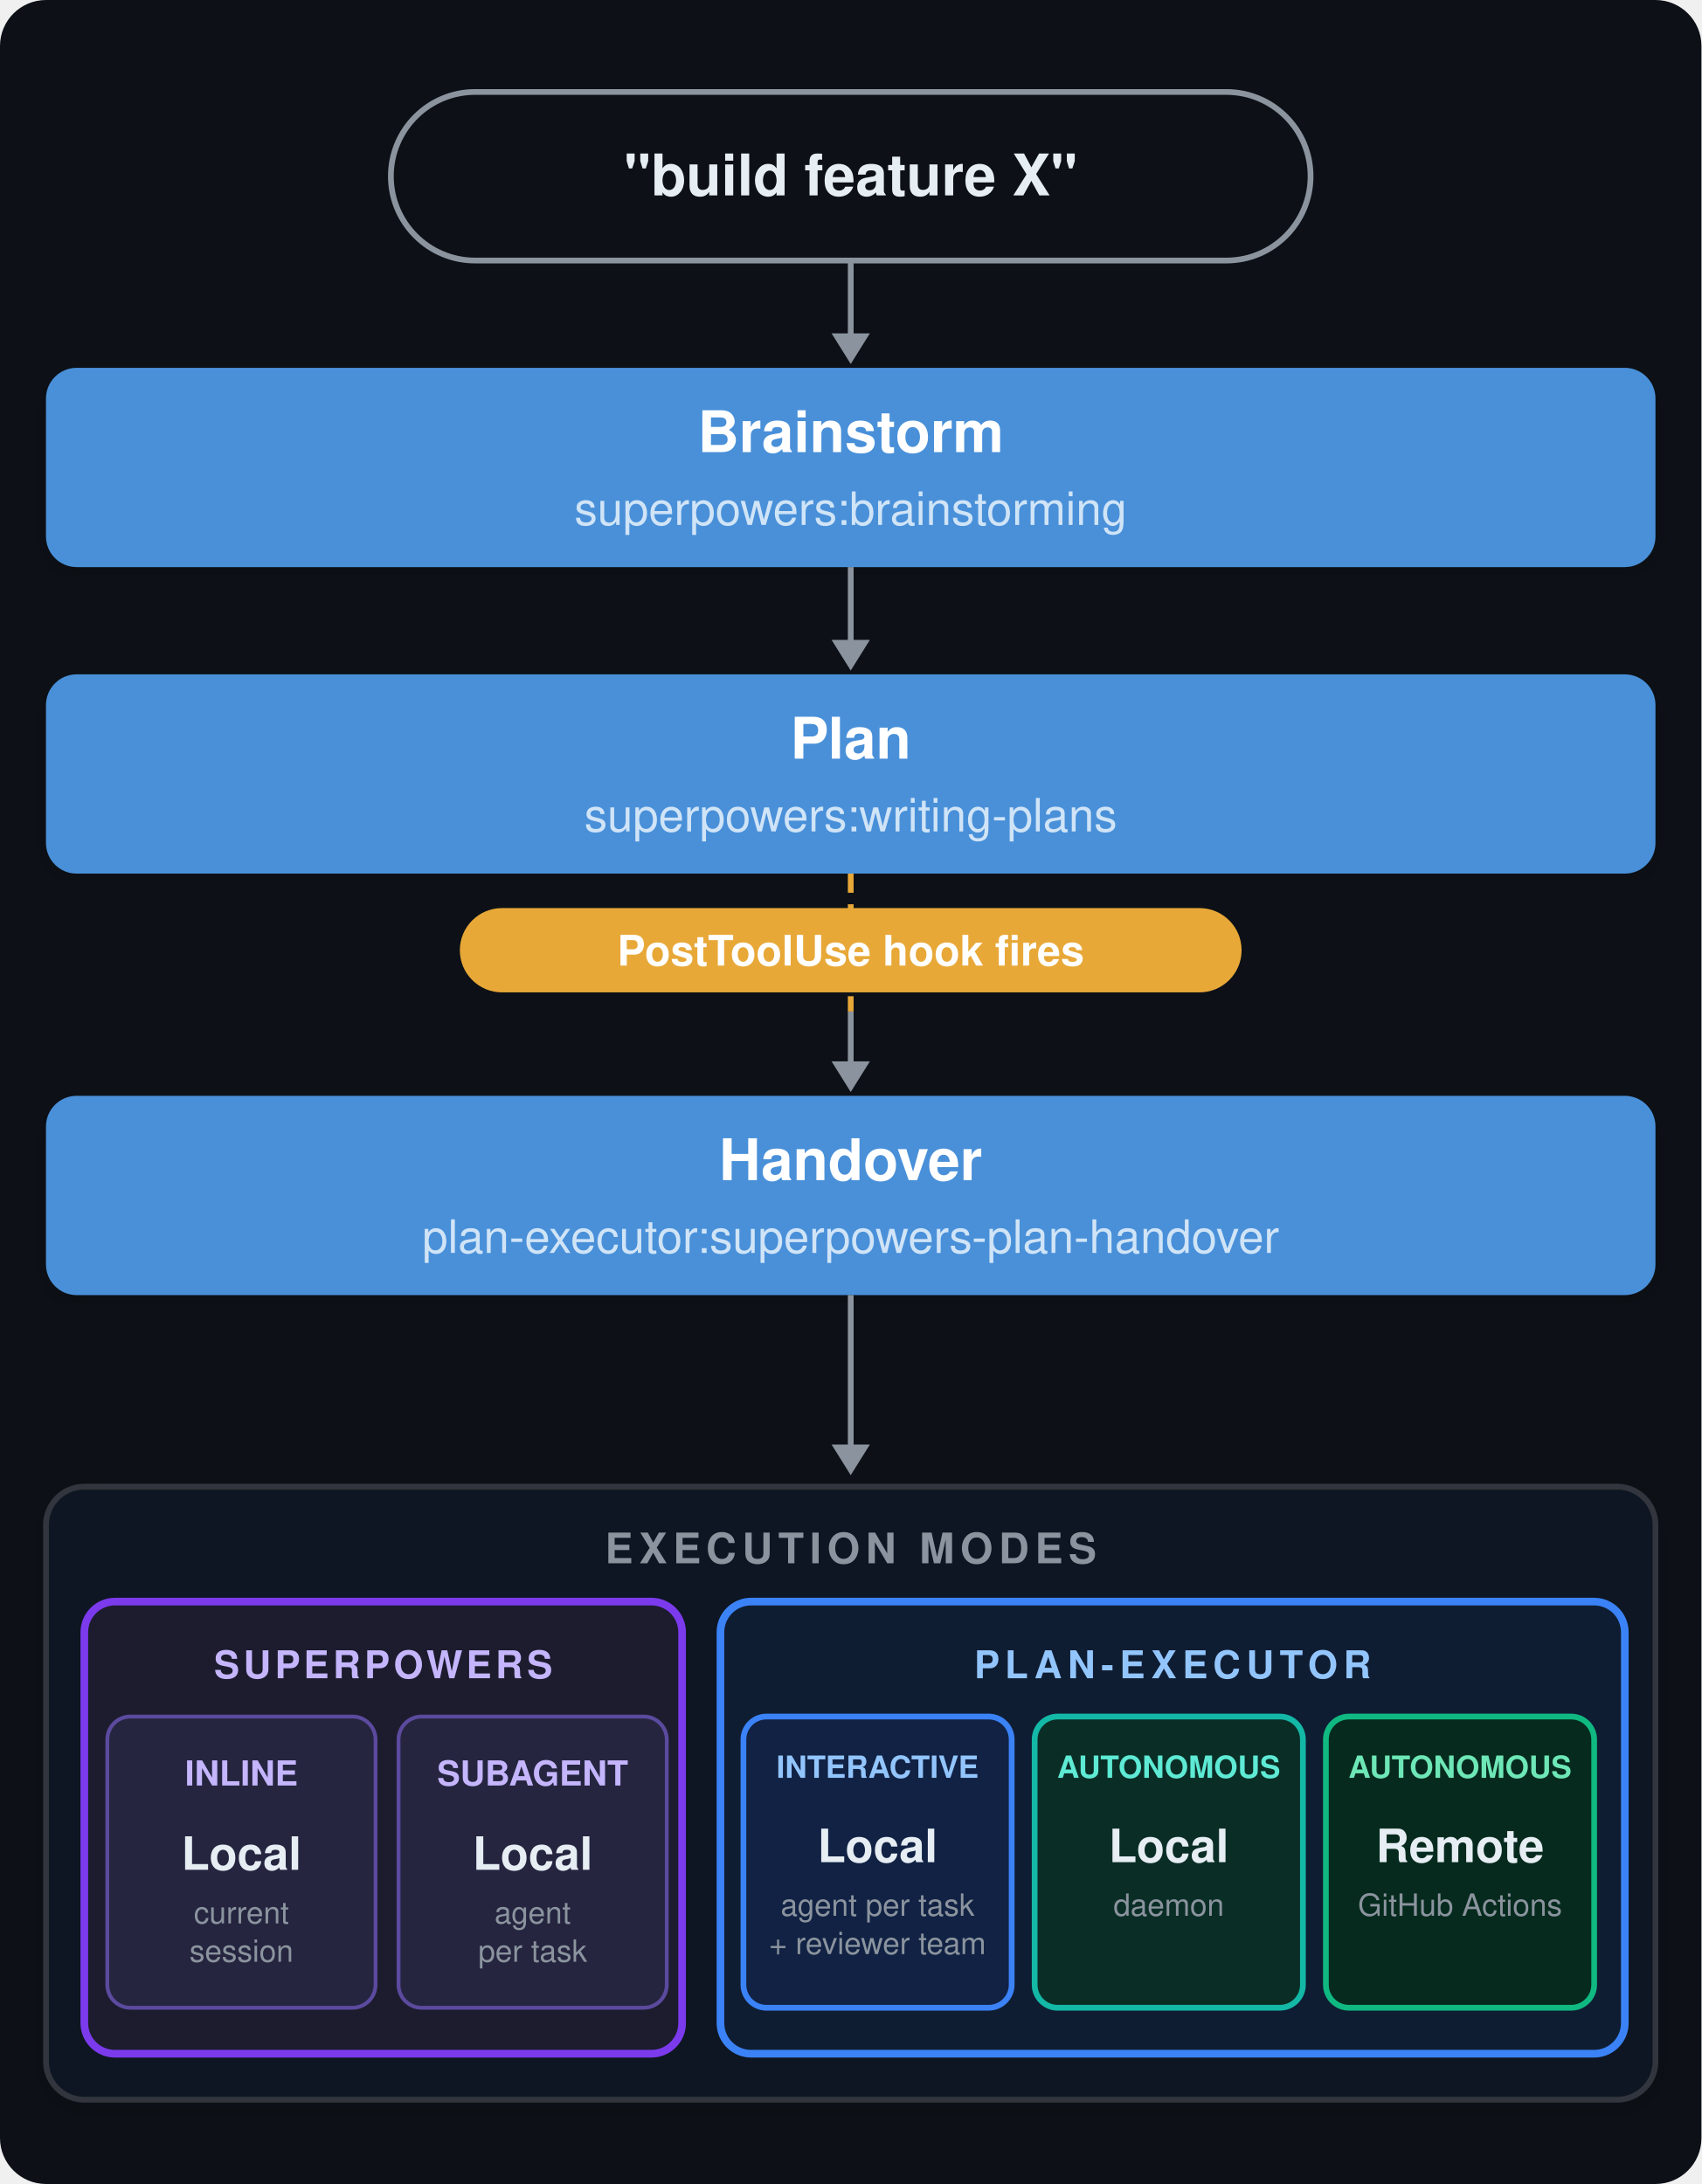
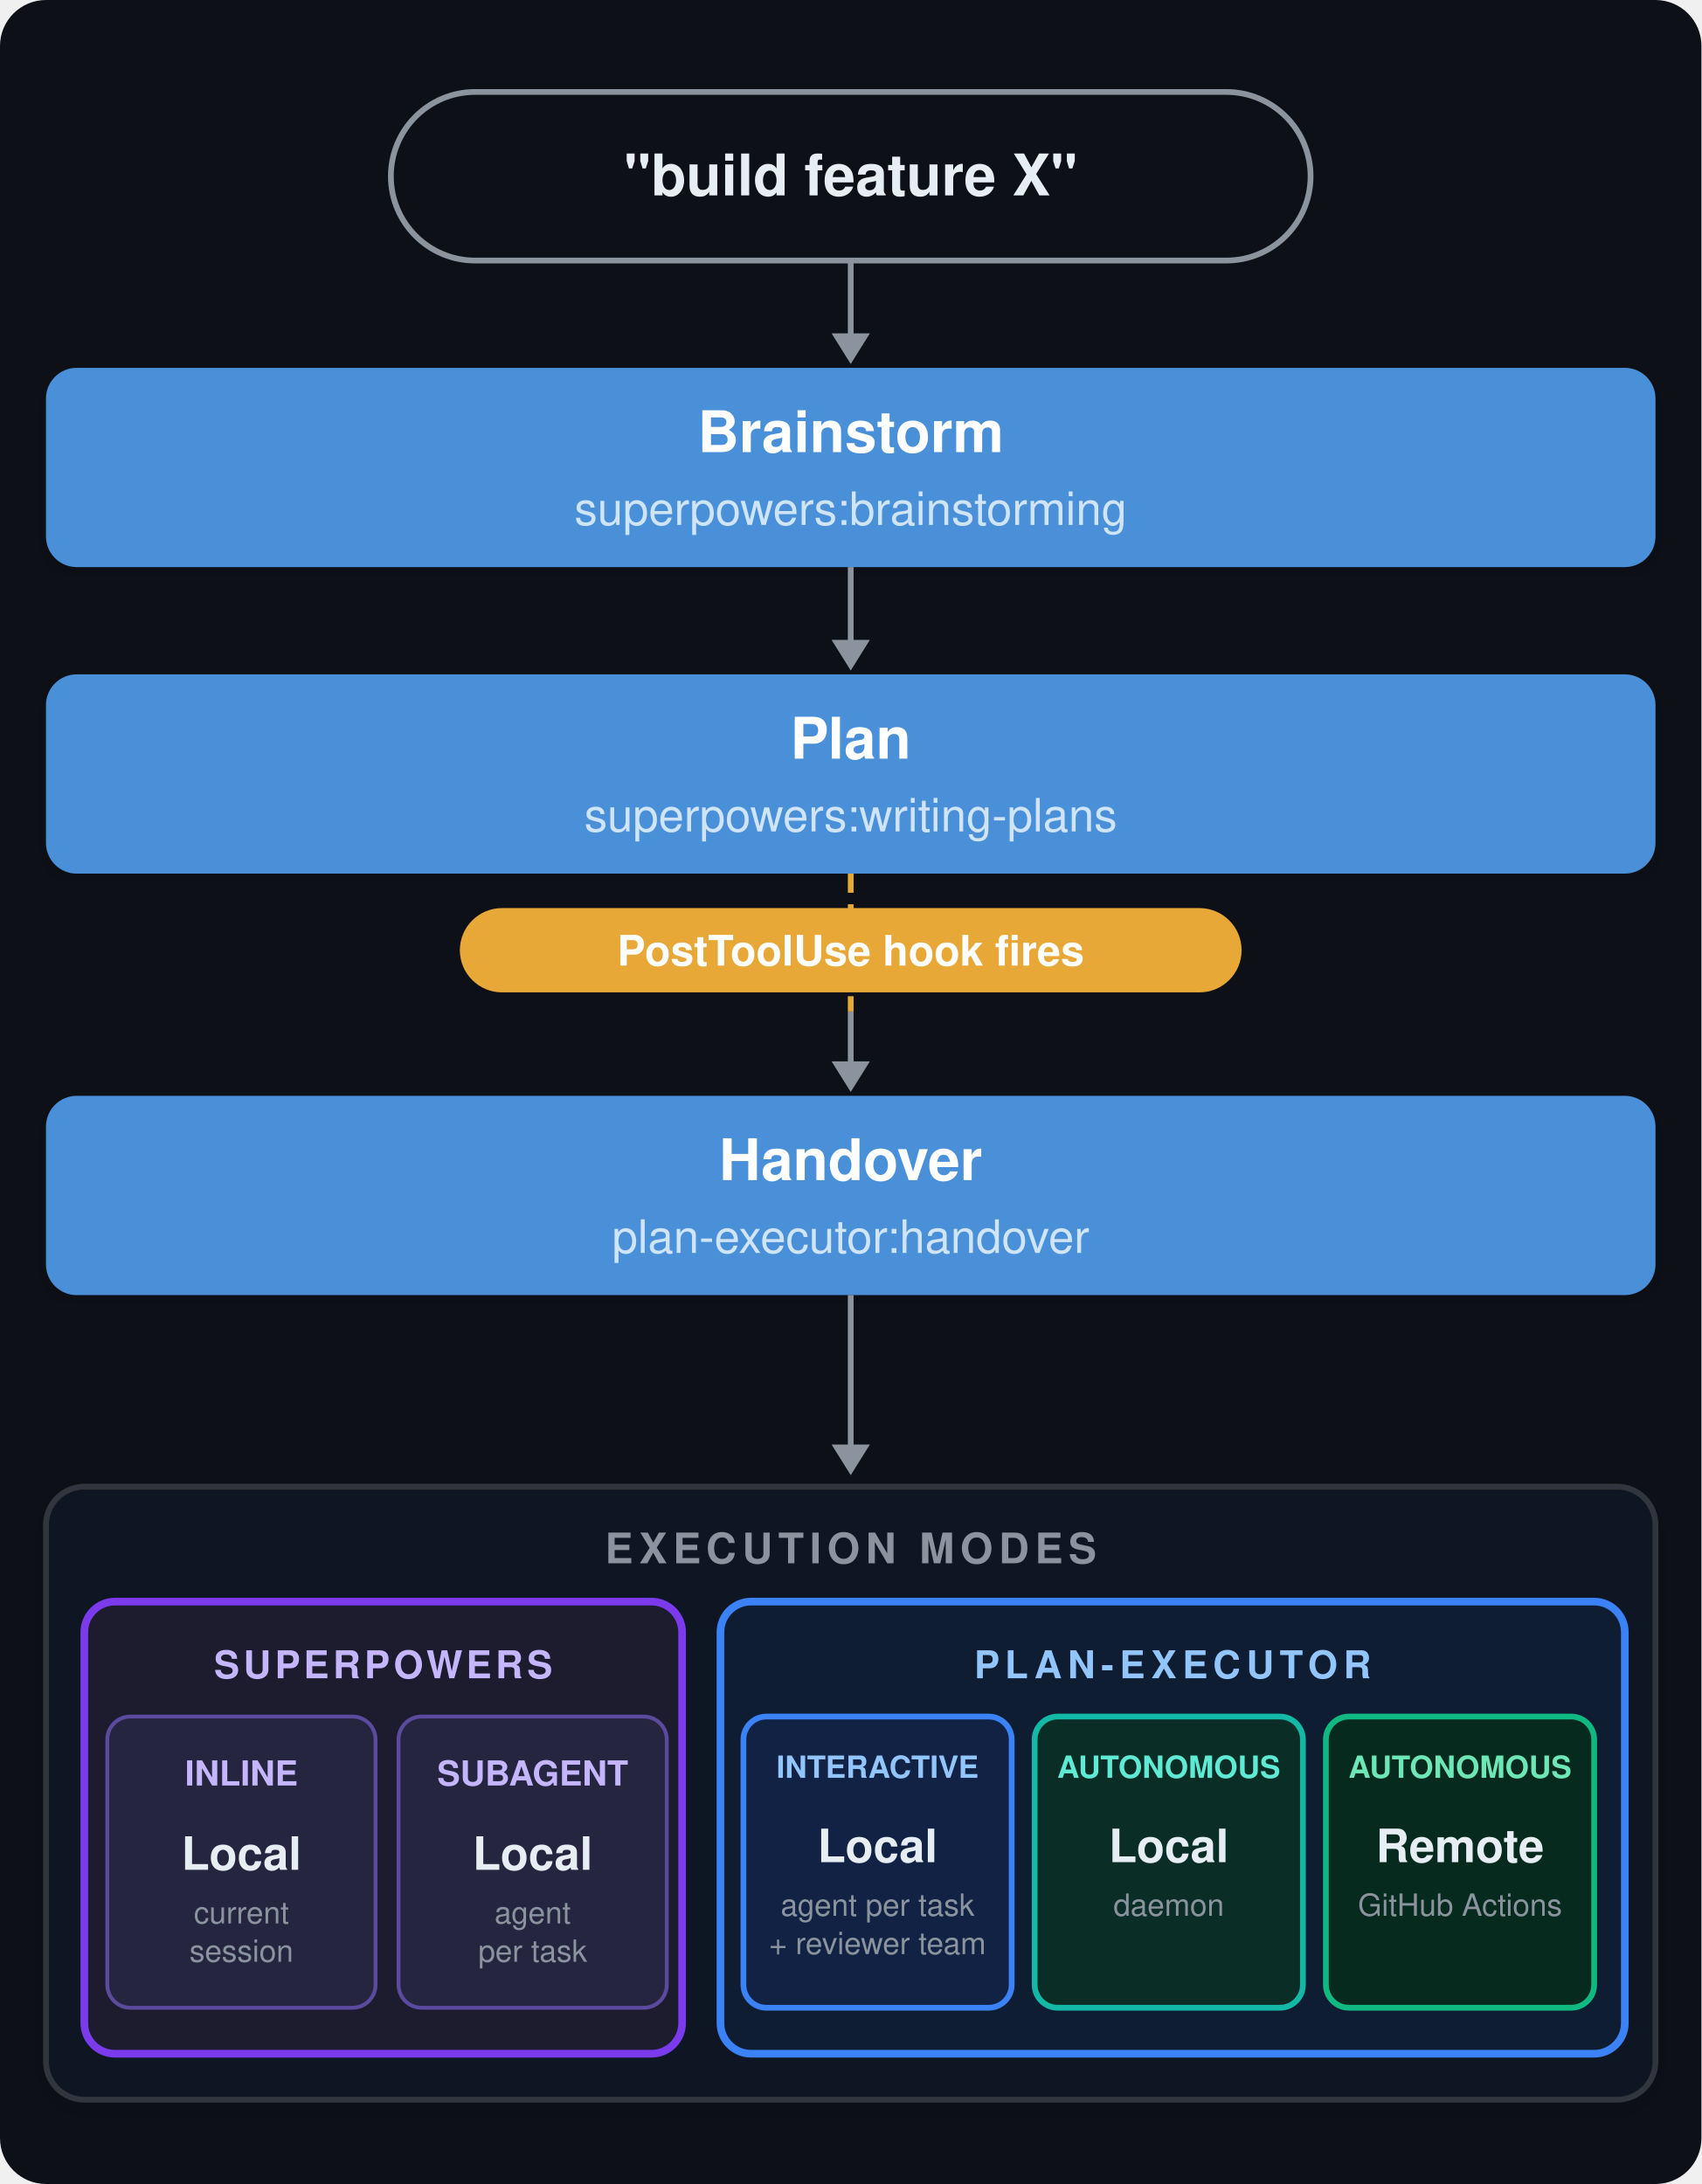
<svg xmlns="http://www.w3.org/2000/svg" viewBox="0 0 444 570" font-family="-apple-system,BlinkMacSystemFont,'Segoe UI',Helvetica,Arial,sans-serif">
  <defs>
    <filter id="shadow" x="-4%" y="-4%" width="108%" height="108%">
      <feDropShadow dx="0" dy="2" stdDeviation="3" flood-opacity="0.15" />
    </filter>
  </defs>
  <rect width="444" height="570" rx="12" fill="#0d1117" />
  <rect x="102" y="24" width="240" height="44" rx="22" fill="none" stroke="#8b949e" stroke-width="1.5" />
  <text x="222" y="51" text-anchor="middle" fill="#e6edf3" font-size="15" font-weight="600">"build feature X"</text>
  <line x1="222" y1="68" x2="222" y2="90" stroke="#8b949e" stroke-width="1.5" />
  <polygon points="217,87 222,95 227,87" fill="#8b949e" />
  <rect x="12" y="96" width="420" height="52" rx="8" fill="#4a90d9" filter="url(#shadow)" />
  <text x="222" y="118" text-anchor="middle" fill="#fff" font-size="15" font-weight="700">Brainstorm</text>
  <text x="222" y="137" text-anchor="middle" fill="#d0e4f7" font-size="12">superpowers:brainstorming</text>
  <line x1="222" y1="148" x2="222" y2="170" stroke="#8b949e" stroke-width="1.5" />
  <polygon points="217,167 222,175 227,167" fill="#8b949e" />
  <rect x="12" y="176" width="420" height="52" rx="8" fill="#4a90d9" filter="url(#shadow)" />
  <text x="222" y="198" text-anchor="middle" fill="#fff" font-size="15" font-weight="700">Plan</text>
  <text x="222" y="217" text-anchor="middle" fill="#d0e4f7" font-size="12">superpowers:writing-plans</text>
  <line x1="222" y1="228" x2="222" y2="264" stroke="#e8a838" stroke-width="1.5" stroke-dasharray="5,3" />
  <rect x="120" y="237" width="204" height="22" rx="11" fill="#e8a838" />
  <text x="222" y="252" text-anchor="middle" fill="#fff" font-size="11" font-weight="600">PostToolUse hook fires</text>
  <line x1="222" y1="264" x2="222" y2="280" stroke="#8b949e" stroke-width="1.5" />
  <polygon points="217,277 222,285 227,277" fill="#8b949e" />
  <rect x="12" y="286" width="420" height="52" rx="8" fill="#4a90d9" filter="url(#shadow)" />
  <text x="222" y="308" text-anchor="middle" fill="#fff" font-size="15" font-weight="700">Handover</text>
-   <text x="222" y="327" text-anchor="middle" fill="#d0e4f7" font-size="12">plan-executor:superpowers-plan-handover</text>
+   <text x="222" y="327" text-anchor="middle" fill="#d0e4f7" font-size="12">plan-executor:handover</text>
  <line x1="222" y1="338" x2="222" y2="380" stroke="#8b949e" stroke-width="1.5" />
  <polygon points="217,377 222,385 227,377" fill="#8b949e" />
  <rect x="12" y="388" width="420" height="160" rx="10" fill="#111820" stroke="#30363d" stroke-width="1.5" filter="url(#shadow)" />
  <text x="222" y="408" text-anchor="middle" fill="#8b949e" font-size="11" font-weight="600" letter-spacing="1.5">EXECUTION MODES</text>
  <rect x="22" y="418" width="156" height="118" rx="8" fill="#1c1c2e" stroke="#7c3aed" stroke-width="2" />
  <text x="100" y="438" text-anchor="middle" fill="#c4b5fd" font-size="10" font-weight="600" letter-spacing="1">SUPERPOWERS</text>
  <rect x="28" y="448" width="70" height="76" rx="6" fill="#252540" stroke="#5b4a9e" stroke-width="1" />
  <text x="63" y="466" text-anchor="middle" fill="#c4b5fd" font-size="9" font-weight="600">INLINE</text>
  <text x="63" y="488" text-anchor="middle" fill="#e6edf3" font-size="12" font-weight="600">Local</text>
  <text x="63" y="502" text-anchor="middle" fill="#8b949e" font-size="8">current</text>
  <text x="63" y="512" text-anchor="middle" fill="#8b949e" font-size="8">session</text>
  <rect x="104" y="448" width="70" height="76" rx="6" fill="#252540" stroke="#5b4a9e" stroke-width="1" />
  <text x="139" y="466" text-anchor="middle" fill="#c4b5fd" font-size="9" font-weight="600">SUBAGENT</text>
  <text x="139" y="488" text-anchor="middle" fill="#e6edf3" font-size="12" font-weight="600">Local</text>
  <text x="139" y="502" text-anchor="middle" fill="#8b949e" font-size="8">agent</text>
  <text x="139" y="512" text-anchor="middle" fill="#8b949e" font-size="8">per task</text>
  <rect x="188" y="418" width="236" height="118" rx="8" fill="#0f1d33" stroke="#3b82f6" stroke-width="2" />
  <text x="306" y="438" text-anchor="middle" fill="#93c5fd" font-size="10" font-weight="700" letter-spacing="1.5">PLAN-EXECUTOR</text>
  <rect x="194" y="448" width="70" height="76" rx="6" fill="#112244" stroke="#3b82f6" stroke-width="1.5" />
  <text x="229" y="464" text-anchor="middle" fill="#93c5fd" font-size="8" font-weight="600">INTERACTIVE</text>
  <text x="229" y="486" text-anchor="middle" fill="#e6edf3" font-size="12" font-weight="600">Local</text>
  <text x="229" y="500" text-anchor="middle" fill="#8b949e" font-size="8">agent per task</text>
  <text x="229" y="510" text-anchor="middle" fill="#8b949e" font-size="8">+ reviewer team</text>
  <rect x="270" y="448" width="70" height="76" rx="6" fill="#0a2e26" stroke="#14b8a6" stroke-width="1.5" />
  <text x="305" y="464" text-anchor="middle" fill="#5eead4" font-size="8" font-weight="600">AUTONOMOUS</text>
  <text x="305" y="486" text-anchor="middle" fill="#e6edf3" font-size="12" font-weight="600">Local</text>
  <text x="305" y="500" text-anchor="middle" fill="#8b949e" font-size="8">daemon</text>
  <rect x="346" y="448" width="70" height="76" rx="6" fill="#062b1e" stroke="#10b981" stroke-width="1.5" />
  <text x="381" y="464" text-anchor="middle" fill="#6ee7b7" font-size="8" font-weight="600">AUTONOMOUS</text>
  <text x="381" y="486" text-anchor="middle" fill="#e6edf3" font-size="12" font-weight="600">Remote</text>
  <text x="381" y="500" text-anchor="middle" fill="#8b949e" font-size="8">GitHub Actions</text>
</svg>
